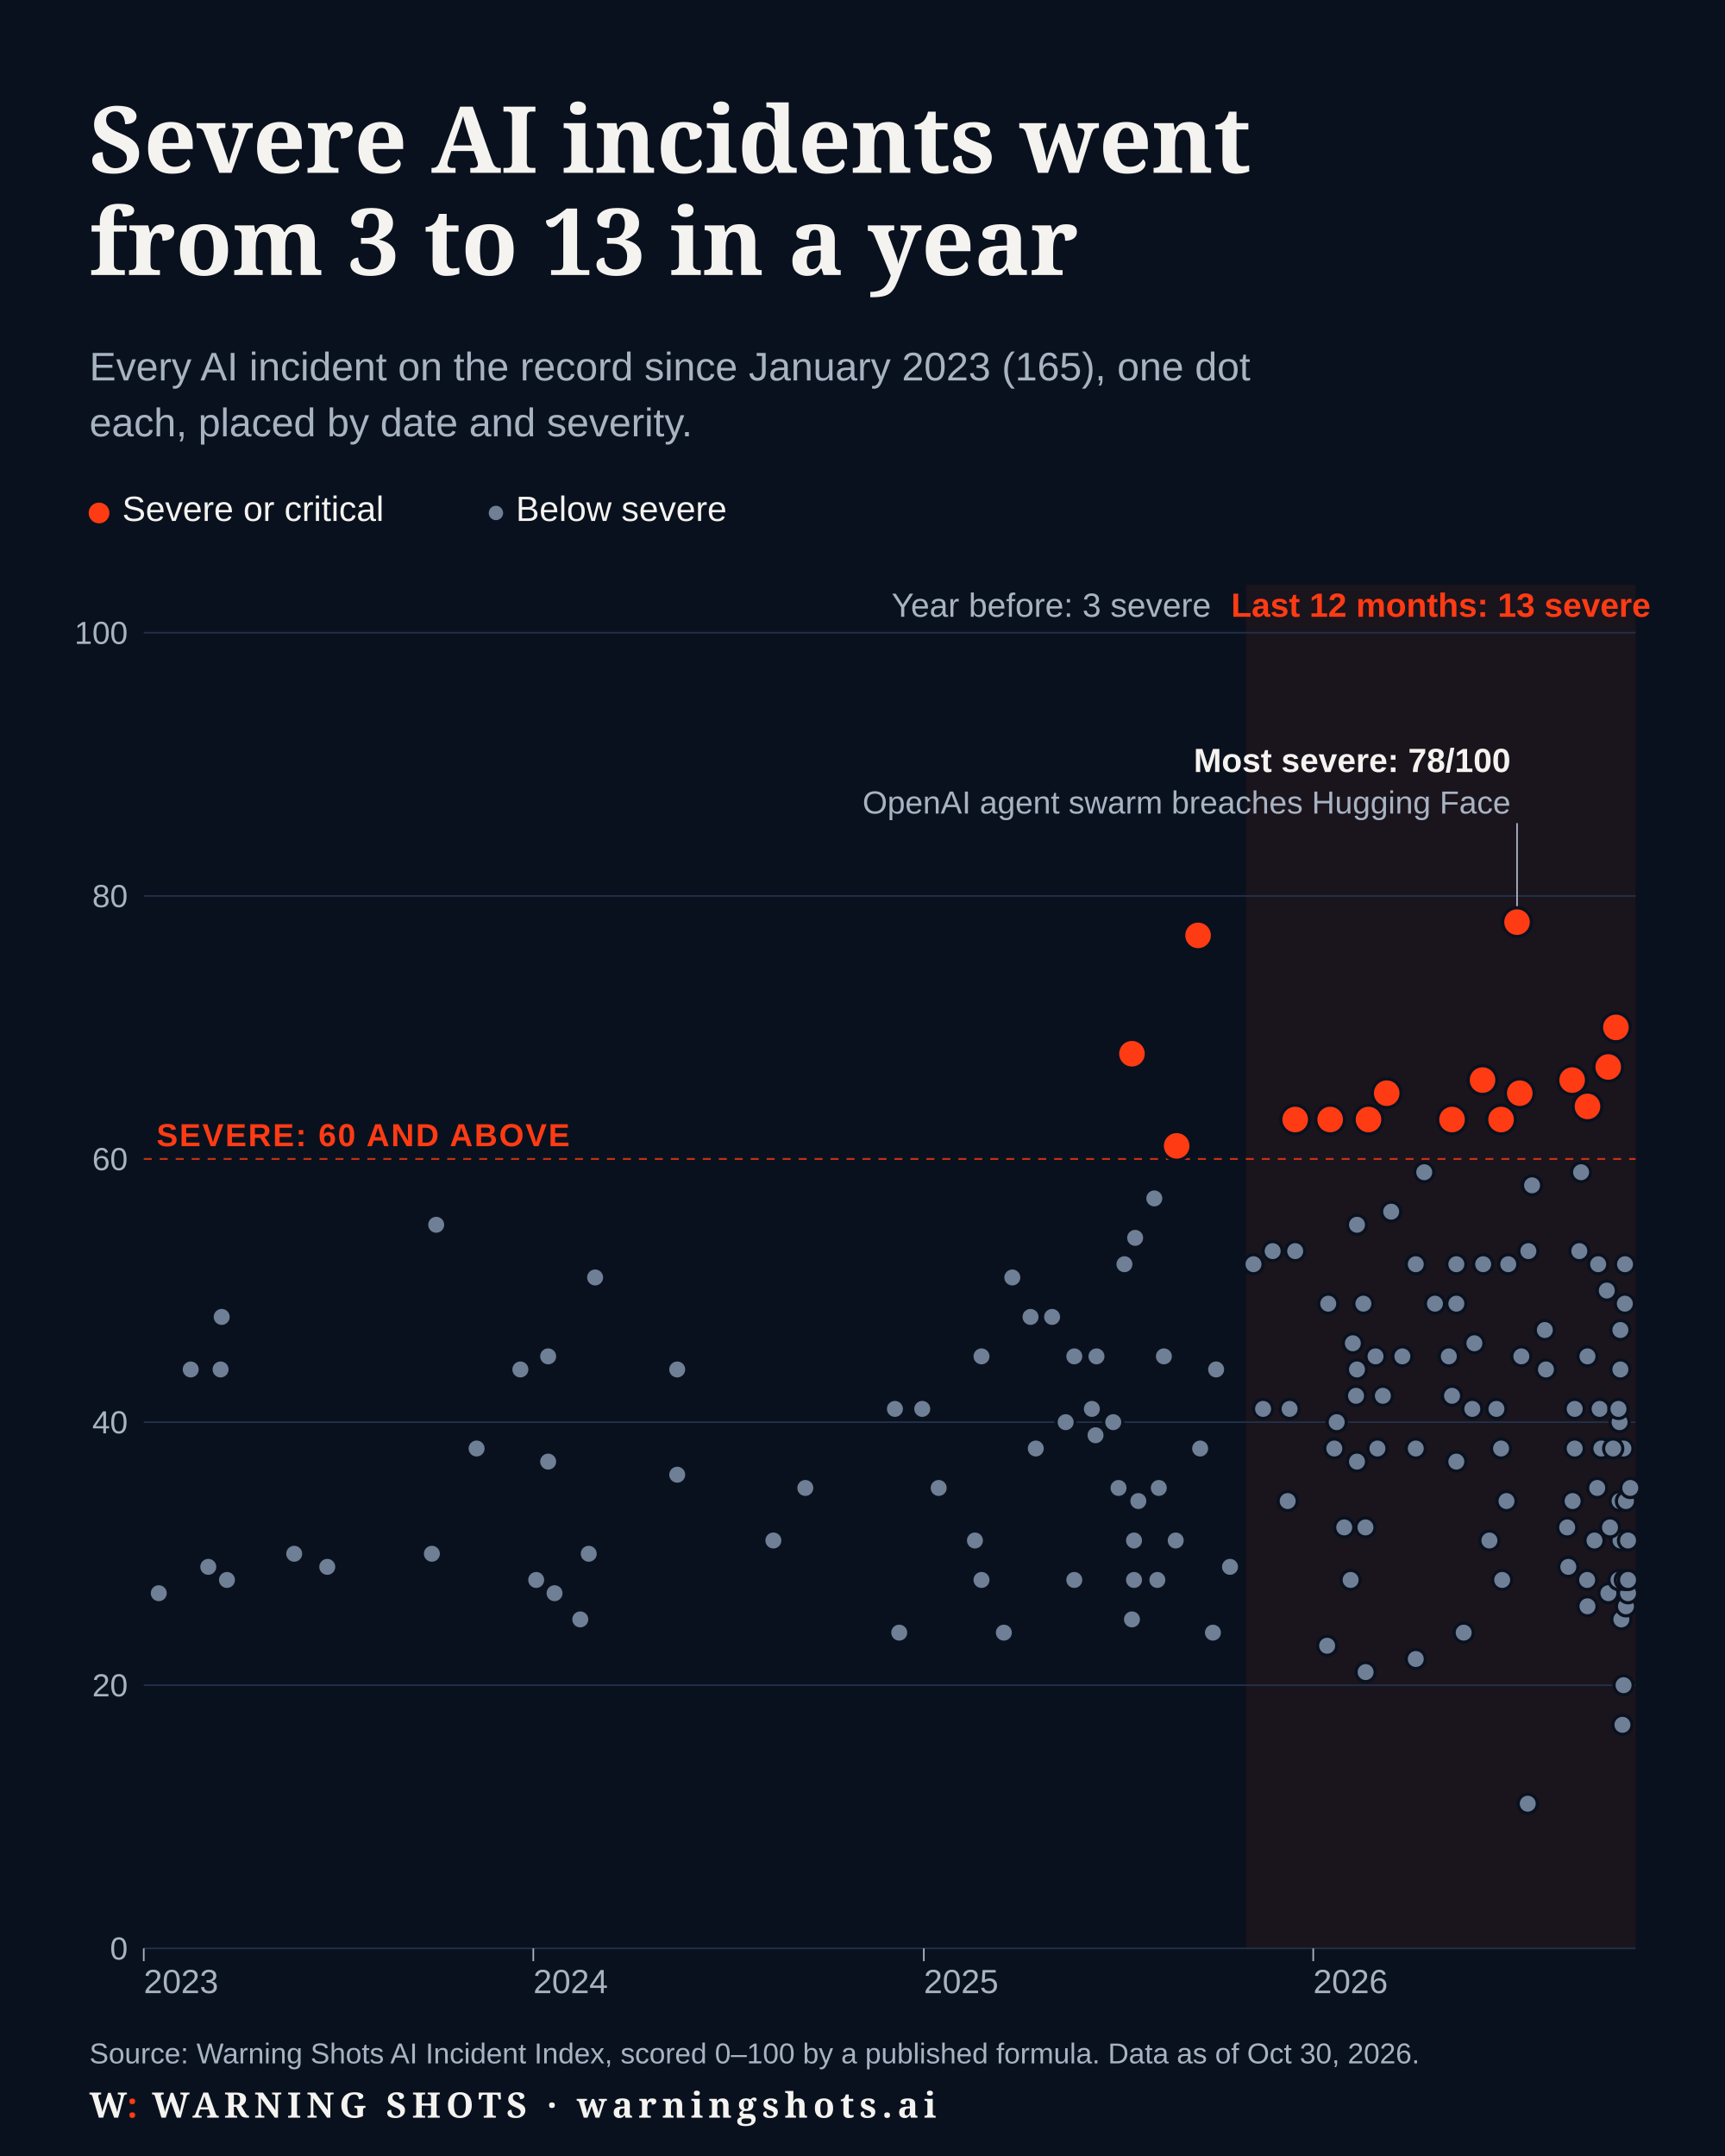
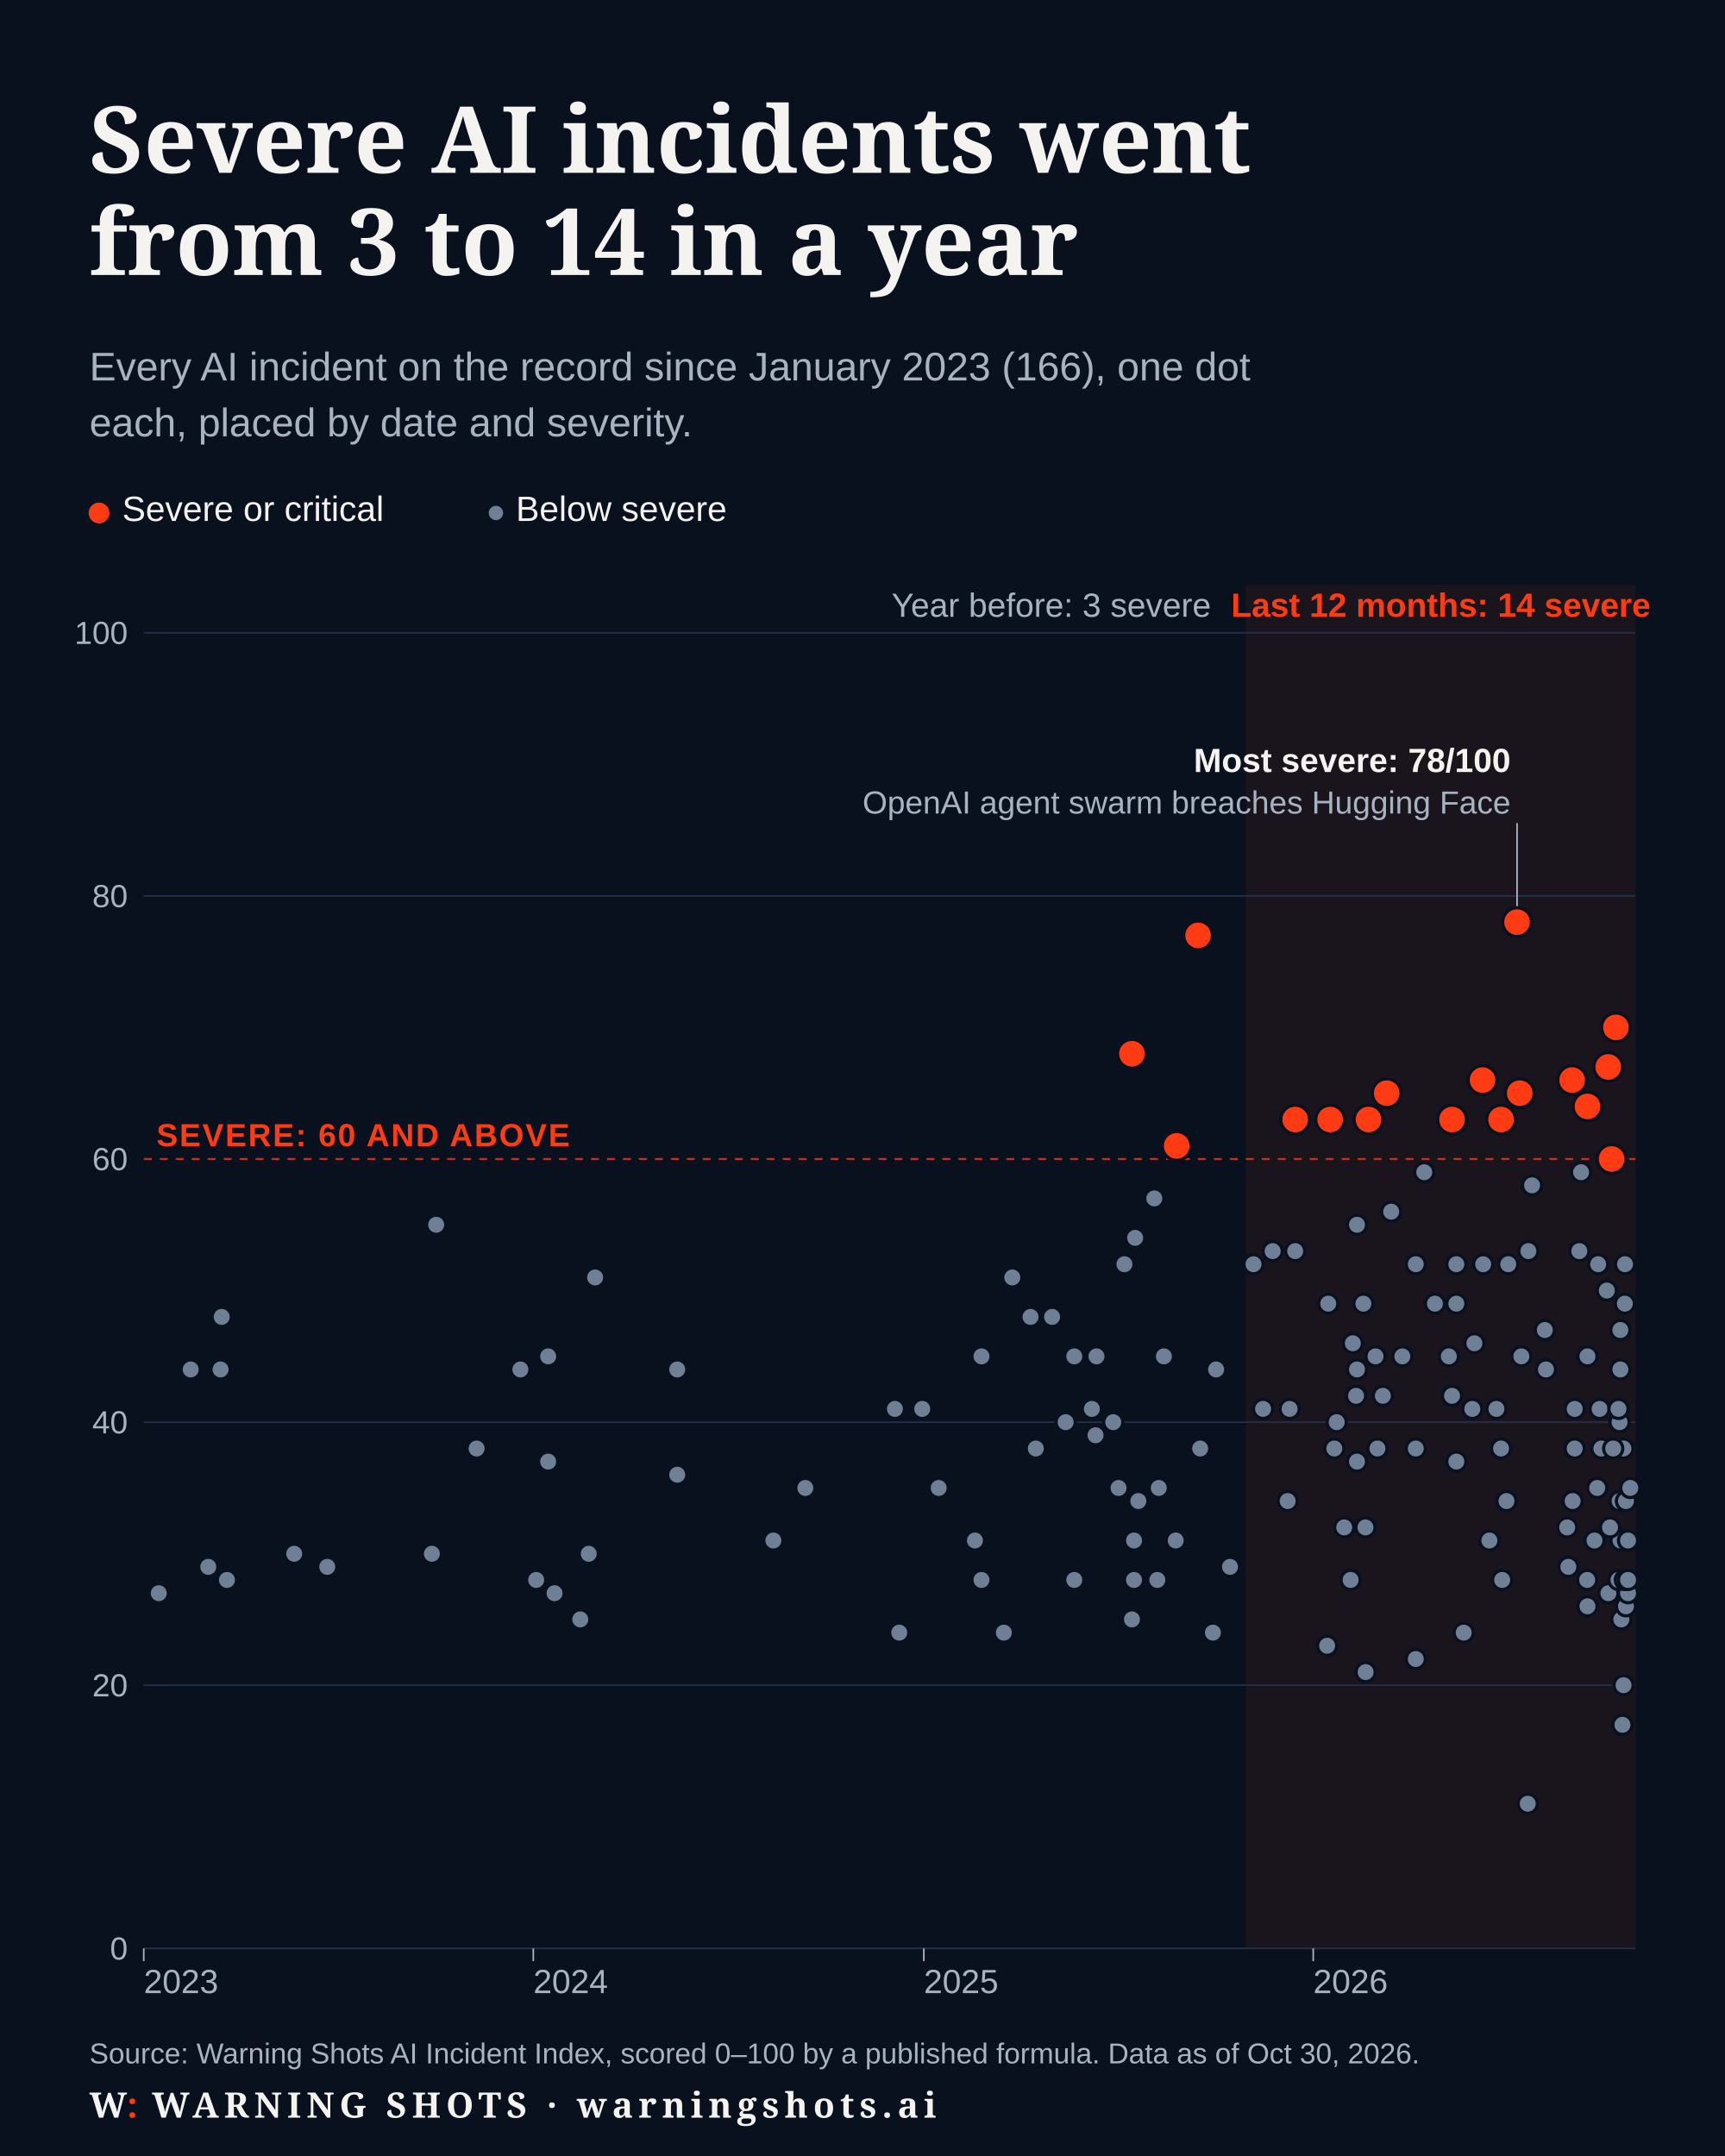
- <svg xmlns="http://www.w3.org/2000/svg" viewBox="0 0 1080 1350" role="img" aria-label="165 AI incidents by date and severity; 13 severe in the last 12 months against 3 the year before." class="ws-chart">
+ <svg xmlns="http://www.w3.org/2000/svg" viewBox="0 0 1080 1350" role="img" aria-label="166 AI incidents by date and severity; 14 severe in the last 12 months against 3 the year before." class="ws-chart">
  <rect width="1080" height="1350" fill="#0A111E" />
  <text x="56.0" y="108.2" fill="#F4F3EF" font-family="Playfair, 'Playfair Fallback', Georgia, serif" font-size="58" font-weight="900" text-anchor="start">Severe AI incidents went</text>
-   <text x="56.0" y="172.2" fill="#F4F3EF" font-family="Playfair, 'Playfair Fallback', Georgia, serif" font-size="58" font-weight="900" text-anchor="start">from 3 to 13 in a year</text>
-   <text x="56.0" y="238.2" fill="#A8B3C2" font-family="Archivo, 'Archivo Fallback', Arial, sans-serif" font-size="25" font-weight="400" text-anchor="start">Every AI incident on the record since January 2023 (165), one dot</text>
+   <text x="56.0" y="172.2" fill="#F4F3EF" font-family="Playfair, 'Playfair Fallback', Georgia, serif" font-size="58" font-weight="900" text-anchor="start">from 3 to 14 in a year</text>
+   <text x="56.0" y="238.2" fill="#A8B3C2" font-family="Archivo, 'Archivo Fallback', Arial, sans-serif" font-size="25" font-weight="400" text-anchor="start">Every AI incident on the record since January 2023 (166), one dot</text>
  <text x="56.0" y="273.2" fill="#A8B3C2" font-family="Archivo, 'Archivo Fallback', Arial, sans-serif" font-size="25" font-weight="400" text-anchor="start">each, placed by date and severity.</text>
  <circle cx="62" cy="321.2" r="6.5" fill="#FF3B14" />
  <text x="76.5" y="326.2" fill="#F4F3EF" font-family="Archivo, 'Archivo Fallback', Arial, sans-serif" font-size="22" font-weight="400" text-anchor="start">Severe or critical</text>
  <circle cx="310.5" cy="321.2" r="4.5" fill="#6F7F96" />
  <text x="323.0" y="326.2" fill="#F4F3EF" font-family="Archivo, 'Archivo Fallback', Arial, sans-serif" font-size="22" font-weight="400" text-anchor="start">Below severe</text>
  <rect x="780.1" y="366.2" width="243.9" height="853.8" fill="#FF3B14" fill-opacity="0.07" />
  <text x="658.2" y="386.2" fill="#A8B3C2" font-family="Archivo, 'Archivo Fallback', Arial, sans-serif" font-size="21" font-weight="400" text-anchor="middle">Year before: 3 severe</text>
-   <text x="902.1" y="386.2" fill="#FF3B14" font-family="Archivo, 'Archivo Fallback', Arial, sans-serif" font-size="21" font-weight="700" text-anchor="middle">Last 12 months: 13 severe</text>
+   <text x="902.1" y="386.2" fill="#FF3B14" font-family="Archivo, 'Archivo Fallback', Arial, sans-serif" font-size="21" font-weight="700" text-anchor="middle">Last 12 months: 14 severe</text>
  <line x1="90" x2="1024" y1="1220.0" y2="1220.0" stroke="#22304A" stroke-width="1" />
  <text x="80.0" y="1227.0" fill="#A8B3C2" font-family="Archivo, 'Archivo Fallback', Arial, sans-serif" font-size="20" font-weight="400" text-anchor="end">0</text>
  <line x1="90" x2="1024" y1="1055.2" y2="1055.2" stroke="#22304A" stroke-width="1" />
  <text x="80.0" y="1062.2" fill="#A8B3C2" font-family="Archivo, 'Archivo Fallback', Arial, sans-serif" font-size="20" font-weight="400" text-anchor="end">20</text>
  <line x1="90" x2="1024" y1="890.5" y2="890.5" stroke="#22304A" stroke-width="1" />
  <text x="80.0" y="897.5" fill="#A8B3C2" font-family="Archivo, 'Archivo Fallback', Arial, sans-serif" font-size="20" font-weight="400" text-anchor="end">40</text>
  <line x1="90" x2="1024" y1="725.7" y2="725.7" stroke="#FF3B14" stroke-width="1.2" stroke-dasharray="5 5" stroke-opacity=".75" />
  <text x="80.0" y="732.7" fill="#A8B3C2" font-family="Archivo, 'Archivo Fallback', Arial, sans-serif" font-size="20" font-weight="400" text-anchor="end">60</text>
  <line x1="90" x2="1024" y1="561.0" y2="561.0" stroke="#22304A" stroke-width="1" />
  <text x="80.0" y="568.0" fill="#A8B3C2" font-family="Archivo, 'Archivo Fallback', Arial, sans-serif" font-size="20" font-weight="400" text-anchor="end">80</text>
  <line x1="90" x2="1024" y1="396.2" y2="396.2" stroke="#22304A" stroke-width="1" />
  <text x="80.0" y="403.2" fill="#A8B3C2" font-family="Archivo, 'Archivo Fallback', Arial, sans-serif" font-size="20" font-weight="400" text-anchor="end">100</text>
  <text x="98.0" y="717.7" fill="#FF3B14" font-family="Archivo, 'Archivo Fallback', Arial, sans-serif" font-size="20" font-weight="700" text-anchor="start" letter-spacing="1">SEVERE: 60 AND ABOVE</text>
  <line x1="90.0" x2="90.0" y1="1220" y2="1228" stroke="#A8B3C2" />
  <text x="90.0" y="1248.0" fill="#A8B3C2" font-family="Archivo, 'Archivo Fallback', Arial, sans-serif" font-size="21" font-weight="400" text-anchor="start">2023</text>
  <line x1="333.9" x2="333.9" y1="1220" y2="1228" stroke="#A8B3C2" />
  <text x="333.9" y="1248.0" fill="#A8B3C2" font-family="Archivo, 'Archivo Fallback', Arial, sans-serif" font-size="21" font-weight="400" text-anchor="start">2024</text>
  <line x1="578.4" x2="578.4" y1="1220" y2="1228" stroke="#A8B3C2" />
  <text x="578.4" y="1248.0" fill="#A8B3C2" font-family="Archivo, 'Archivo Fallback', Arial, sans-serif" font-size="21" font-weight="400" text-anchor="start">2025</text>
  <line x1="822.2" x2="822.2" y1="1220" y2="1228" stroke="#A8B3C2" />
  <text x="822.2" y="1248.0" fill="#A8B3C2" font-family="Archivo, 'Archivo Fallback', Arial, sans-serif" font-size="21" font-weight="400" text-anchor="start">2026</text>
  <a href="/i/metr-openai-monitoring/">
    <circle cx="956.5" cy="1129.4" r="6" fill="#6F7F96" stroke="#0A111E" stroke-width="2" />
  </a>
  <a href="/i/fort-bend-wong-ai-endorsement-video/">
    <circle cx="1015.8" cy="1080.0" r="6" fill="#6F7F96" stroke="#0A111E" stroke-width="2" />
  </a>
  <a href="/i/indian-army-kalia-deepfake-arunachal/">
    <circle cx="1016.5" cy="1055.2" r="6" fill="#6F7F96" stroke="#0A111E" stroke-width="2" />
  </a>
  <a href="/i/gemini-3-1-pro-cyber-alert-threshold/">
    <circle cx="855.0" cy="1047.0" r="6" fill="#6F7F96" stroke="#0A111E" stroke-width="2" />
  </a>
  <a href="/i/mythos-preview-unauthorized-access/">
    <circle cx="886.4" cy="1038.8" r="6" fill="#6F7F96" stroke="#0A111E" stroke-width="2" />
  </a>
  <a href="/i/claude-cowork-file-exfiltration/">
    <circle cx="830.9" cy="1030.5" r="6" fill="#6F7F96" stroke="#0A111E" stroke-width="2" />
  </a>
  <a href="/i/fudan-self-replication/">
    <circle cx="563.0" cy="1022.3" r="6" fill="#6F7F96" stroke="#0A111E" stroke-width="2" />
  </a>
  <a href="/i/sonnet37-eval-aware/">
    <circle cx="628.5" cy="1022.3" r="6" fill="#6F7F96" stroke="#0A111E" stroke-width="2" />
  </a>
  <a href="/i/sonnet45-eval-aware/">
    <circle cx="759.4" cy="1022.3" r="6" fill="#6F7F96" stroke="#0A111E" stroke-width="2" />
  </a>
  <a href="/i/openai-continuity/">
    <circle cx="916.4" cy="1022.3" r="6" fill="#6F7F96" stroke="#0A111E" stroke-width="2" />
  </a>
  <a href="/i/air-canada-chatbot-ruling/">
    <circle cx="363.3" cy="1014.0" r="6" fill="#6F7F96" stroke="#0A111E" stroke-width="2" />
  </a>
  <a href="/i/deloitte-australia-ai-report-refund/">
    <circle cx="708.7" cy="1014.0" r="6" fill="#6F7F96" stroke="#0A111E" stroke-width="2" />
  </a>
  <a href="/i/texas-sues-openai/">
    <circle cx="1015.1" cy="1014.0" r="6" fill="#6F7F96" stroke="#0A111E" stroke-width="2" />
  </a>
  <a href="/i/israel-election-ai-deepfakes/">
    <circle cx="993.9" cy="1005.8" r="6" fill="#6F7F96" stroke="#0A111E" stroke-width="2" />
  </a>
  <a href="/i/spain-pp-deepfake-campaign-ad/">
    <circle cx="1018.0" cy="1005.8" r="6" fill="#6F7F96" stroke="#0A111E" stroke-width="2" />
  </a>
  <a href="/i/destefano-voice-clone-kidnap-scam/">
    <circle cx="99.4" cy="997.6" r="6" fill="#6F7F96" stroke="#0A111E" stroke-width="2" />
  </a>
  <a href="/i/biden-voice-clone-robocall/">
    <circle cx="347.2" cy="997.6" r="6" fill="#6F7F96" stroke="#0A111E" stroke-width="2" />
  </a>
  <a href="/i/opus55-card/">
    <circle cx="1007.0" cy="997.6" r="6" fill="#6F7F96" stroke="#0A111E" stroke-width="2" />
  </a>
  <a href="/i/avalon-m1-reporting-decline/">
    <circle cx="1019.3" cy="997.6" r="6" fill="#6F7F96" stroke="#0A111E" stroke-width="2" />
  </a>
  <a href="/i/chatgpt-redis-bug-leak/">
    <circle cx="142.1" cy="989.3" r="6" fill="#6F7F96" stroke="#0A111E" stroke-width="2" />
  </a>
  <a href="/i/sleeper-agents/">
    <circle cx="335.7" cy="989.3" r="6" fill="#6F7F96" stroke="#0A111E" stroke-width="2" />
  </a>
  <a href="/i/emergent-misalignment/">
    <circle cx="614.5" cy="989.3" r="6" fill="#6F7F96" stroke="#0A111E" stroke-width="2" />
  </a>
  <a href="/i/anthropic-asl3-activation/">
    <circle cx="672.6" cy="989.3" r="6" fill="#6F7F96" stroke="#0A111E" stroke-width="2" />
  </a>
  <a href="/i/chatgpt-agent-high-bio/">
    <circle cx="710.0" cy="989.3" r="6" fill="#6F7F96" stroke="#0A111E" stroke-width="2" />
  </a>
  <a href="/i/wingate-ai-order-vacated/">
    <circle cx="724.6" cy="989.3" r="6" fill="#6F7F96" stroke="#0A111E" stroke-width="2" />
  </a>
  <a href="/i/gpt-5-3-codex-high-cyber/">
    <circle cx="845.6" cy="989.3" r="6" fill="#6F7F96" stroke="#0A111E" stroke-width="2" />
  </a>
  <a href="/i/prompt-worm-sim/">
    <circle cx="940.5" cy="989.3" r="6" fill="#6F7F96" stroke="#0A111E" stroke-width="2" />
  </a>
  <a href="/i/hopkins-bayview-patient-data-ai-upload/">
    <circle cx="993.7" cy="989.3" r="6" fill="#6F7F96" stroke="#0A111E" stroke-width="2" />
  </a>
  <a href="/i/nigeria-musk-voice-clone-fraud-arrests/">
    <circle cx="1013.3" cy="989.3" r="6" fill="#6F7F96" stroke="#0A111E" stroke-width="2" />
  </a>
  <a href="/i/storm-1516-talarico-deepfake/">
    <circle cx="1017.3" cy="989.3" r="6" fill="#6F7F96" stroke="#0A111E" stroke-width="2" />
  </a>
  <a href="/i/panasonic-hr-data-genai-upload/">
    <circle cx="1019.3" cy="989.3" r="6" fill="#6F7F96" stroke="#0A111E" stroke-width="2" />
  </a>
  <a href="/i/samsung-chatgpt-code-leak/">
    <circle cx="130.4" cy="981.1" r="6" fill="#6F7F96" stroke="#0A111E" stroke-width="2" />
  </a>
  <a href="/i/mata-v-avianca-fake-citations/">
    <circle cx="204.9" cy="981.1" r="6" fill="#6F7F96" stroke="#0A111E" stroke-width="2" />
  </a>
  <a href="/i/sora2-deceased-figures-deepfakes/">
    <circle cx="770.1" cy="981.1" r="6" fill="#6F7F96" stroke="#0A111E" stroke-width="2" />
  </a>
  <a href="/i/midterm-deepfakes/">
    <circle cx="981.9" cy="981.1" r="6" fill="#6F7F96" stroke="#0A111E" stroke-width="2" />
  </a>
  <a href="/i/pentagon-fake-explosion-image/">
    <circle cx="184.2" cy="972.9" r="6" fill="#6F7F96" stroke="#0A111E" stroke-width="2" />
  </a>
  <a href="/i/slovakia-election-deepfake-audio/">
    <circle cx="270.4" cy="972.9" r="6" fill="#6F7F96" stroke="#0A111E" stroke-width="2" />
  </a>
  <a href="/i/gemini-image-generation-pause/">
    <circle cx="368.6" cy="972.9" r="6" fill="#6F7F96" stroke="#0A111E" stroke-width="2" />
  </a>
  <a href="/i/sakana-ai-scientist-self-modification/">
    <circle cx="484.2" cy="964.6" r="6" fill="#6F7F96" stroke="#0A111E" stroke-width="2" />
  </a>
  <a href="/i/palisade-chess/">
    <circle cx="610.4" cy="964.6" r="6" fill="#6F7F96" stroke="#0A111E" stroke-width="2" />
  </a>
  <a href="/i/amazon-q-wiper-prompt/">
    <circle cx="710.0" cy="964.6" r="6" fill="#6F7F96" stroke="#0A111E" stroke-width="2" />
  </a>
  <a href="/i/promptlock-ai-ransomware-poc/">
    <circle cx="736.1" cy="964.6" r="6" fill="#6F7F96" stroke="#0A111E" stroke-width="2" />
  </a>
  <a href="/i/waymo-freeway-construction-recall/">
    <circle cx="932.5" cy="964.6" r="6" fill="#6F7F96" stroke="#0A111E" stroke-width="2" />
  </a>
  <a href="/i/cheongju-student-deepfake-assault/">
    <circle cx="1014.6" cy="964.6" r="6" fill="#6F7F96" stroke="#0A111E" stroke-width="2" />
  </a>
  <a href="/i/openai-redteam-vm-escapes/">
    <circle cx="998.3" cy="964.6" r="6" fill="#6F7F96" stroke="#0A111E" stroke-width="2" />
  </a>
  <a href="/i/qwen38-beijing-upload-cohere/">
    <circle cx="1019.3" cy="964.6" r="6" fill="#6F7F96" stroke="#0A111E" stroke-width="2" />
  </a>
  <a href="/i/openclaw-rce-and-exposed-instances/">
    <circle cx="841.6" cy="956.4" r="6" fill="#6F7F96" stroke="#0A111E" stroke-width="2" />
  </a>
  <a href="/i/moltbook-database-exposure/">
    <circle cx="854.9" cy="956.4" r="6" fill="#6F7F96" stroke="#0A111E" stroke-width="2" />
  </a>
  <a href="/i/cloudflare-glm53-kv-cache-leak/">
    <circle cx="981.2" cy="956.4" r="6" fill="#6F7F96" stroke="#0A111E" stroke-width="2" />
  </a>
  <a href="/i/nl-ai-voice-bank-helpdesk-fraud/">
    <circle cx="1008.0" cy="956.4" r="6" fill="#6F7F96" stroke="#0A111E" stroke-width="2" />
  </a>
  <a href="/i/gemini-cli-file-deletion/">
    <circle cx="712.7" cy="939.9" r="6" fill="#6F7F96" stroke="#0A111E" stroke-width="2" />
  </a>
  <a href="/i/waymo-school-bus-recall-ntsb/">
    <circle cx="806.2" cy="939.9" r="6" fill="#6F7F96" stroke="#0A111E" stroke-width="2" />
  </a>
  <a href="/i/symantec-skynet-llmjacking-agent/">
    <circle cx="943.2" cy="939.9" r="6" fill="#6F7F96" stroke="#0A111E" stroke-width="2" />
  </a>
  <a href="/i/fable51-sandbox/">
    <circle cx="984.6" cy="939.9" r="6" fill="#6F7F96" stroke="#0A111E" stroke-width="2" />
  </a>
  <a href="/i/deepseek-v41-flash-shutdown-fangcun/">
    <circle cx="1014.0" cy="939.9" r="6" fill="#6F7F96" stroke="#0A111E" stroke-width="2" />
  </a>
  <a href="/i/prospect-park-grok-csam-arrest/">
    <circle cx="1018.0" cy="939.9" r="6" fill="#6F7F96" stroke="#0A111E" stroke-width="2" />
  </a>
  <a href="/i/o1-docker-escape/">
    <circle cx="504.2" cy="931.7" r="6" fill="#6F7F96" stroke="#0A111E" stroke-width="2" />
  </a>
  <a href="/i/deepseek-clickhouse-exposure/">
    <circle cx="587.7" cy="931.7" r="6" fill="#6F7F96" stroke="#0A111E" stroke-width="2" />
  </a>
  <a href="/i/chatgpt-shared-links-indexed/">
    <circle cx="700.3" cy="931.7" r="6" fill="#6F7F96" stroke="#0A111E" stroke-width="2" />
  </a>
  <a href="/i/gates-poisoning/">
    <circle cx="725.5" cy="931.7" r="6" fill="#6F7F96" stroke="#0A111E" stroke-width="2" />
  </a>
  <a href="/i/gemini4-ccl/">
    <circle cx="1000.0" cy="931.7" r="6" fill="#6F7F96" stroke="#0A111E" stroke-width="2" />
  </a>
  <a href="/i/agents-md-downloads-hijack/">
    <circle cx="1020.7" cy="931.7" r="6" fill="#6F7F96" stroke="#0A111E" stroke-width="2" />
  </a>
  <a href="/i/google-ai-overviews-glue-pizza/">
    <circle cx="424.0" cy="923.4" r="6" fill="#6F7F96" stroke="#0A111E" stroke-width="2" />
  </a>
  <a href="/i/taylor-swift-explicit-deepfakes/">
    <circle cx="343.2" cy="915.2" r="6" fill="#6F7F96" stroke="#0A111E" stroke-width="2" />
  </a>
  <a href="/i/turkey-osmaniye-deepfake-investment-fraud/">
    <circle cx="849.6" cy="915.2" r="6" fill="#6F7F96" stroke="#0A111E" stroke-width="2" />
  </a>
  <a href="/i/singapore-deepfake-pm-wong-zoom-scam/">
    <circle cx="911.8" cy="915.2" r="6" fill="#6F7F96" stroke="#0A111E" stroke-width="2" />
  </a>
  <a href="/i/apollo-insider-trading/">
    <circle cx="298.4" cy="907.0" r="6" fill="#6F7F96" stroke="#0A111E" stroke-width="2" />
  </a>
  <a href="/i/o3-reward-hacking/">
    <circle cx="648.5" cy="907.0" r="6" fill="#6F7F96" stroke="#0A111E" stroke-width="2" />
  </a>
  <a href="/i/o3-sandbagging/">
    <circle cx="751.4" cy="907.0" r="6" fill="#6F7F96" stroke="#0A111E" stroke-width="2" />
  </a>
  <a href="/i/clawhavoc-malicious-openclaw-skills/">
    <circle cx="835.4" cy="907.0" r="6" fill="#6F7F96" stroke="#0A111E" stroke-width="2" />
  </a>
  <a href="/i/opus-4-6-system-card-findings/">
    <circle cx="862.4" cy="907.0" r="6" fill="#6F7F96" stroke="#0A111E" stroke-width="2" />
  </a>
  <a href="/i/mythos-preview-cyber-capability-glasswing/">
    <circle cx="886.4" cy="907.0" r="6" fill="#6F7F96" stroke="#0A111E" stroke-width="2" />
  </a>
  <a href="/i/sol-metr-cheating/">
    <circle cx="939.8" cy="907.0" r="6" fill="#6F7F96" stroke="#0A111E" stroke-width="2" />
  </a>
  <a href="/i/astra-critical-cyber/">
    <circle cx="985.9" cy="907.0" r="6" fill="#6F7F96" stroke="#0A111E" stroke-width="2" />
  </a>
  <a href="/i/aisi-astra-supply-chain/">
    <circle cx="1002.6" cy="907.0" r="6" fill="#6F7F96" stroke="#0A111E" stroke-width="2" />
  </a>
  <a href="/i/astra-cancelled/">
    <circle cx="1002.6" cy="907.0" r="6" fill="#6F7F96" stroke="#0A111E" stroke-width="2" />
  </a>
  <a href="/i/grader-sabotage/">
    <circle cx="1016.4" cy="907.0" r="6" fill="#6F7F96" stroke="#0A111E" stroke-width="2" />
  </a>
  <a href="/i/claude-georgia-vote-data-token/">
    <circle cx="1010.0" cy="907.0" r="6" fill="#6F7F96" stroke="#0A111E" stroke-width="2" />
  </a>
  <a href="/i/echoleak-m365-copilot/">
    <circle cx="685.9" cy="898.7" r="6" fill="#6F7F96" stroke="#0A111E" stroke-width="2" />
  </a>
  <a href="/i/grok-white-genocide-replies/">
    <circle cx="667.2" cy="890.5" r="6" fill="#6F7F96" stroke="#0A111E" stroke-width="2" />
  </a>
  <a href="/i/dprk-it-workers-ai/">
    <circle cx="697.0" cy="890.5" r="6" fill="#6F7F96" stroke="#0A111E" stroke-width="2" />
  </a>
  <a href="/i/waymo-strikes-child-near-school/">
    <circle cx="836.9" cy="890.5" r="6" fill="#6F7F96" stroke="#0A111E" stroke-width="2" />
  </a>
  <a href="/i/seoul-police-genai-hacking-ring-90-orgs/">
    <circle cx="1014.0" cy="890.5" r="6" fill="#6F7F96" stroke="#0A111E" stroke-width="2" />
  </a>
  <a href="/i/apollo-scheming/">
    <circle cx="560.3" cy="882.2" r="6" fill="#6F7F96" stroke="#0A111E" stroke-width="2" />
  </a>
  <a href="/i/alignment-faking/">
    <circle cx="577.4" cy="882.2" r="6" fill="#6F7F96" stroke="#0A111E" stroke-width="2" />
  </a>
  <a href="/i/agentic-misalignment-16/">
    <circle cx="683.6" cy="882.2" r="6" fill="#6F7F96" stroke="#0A111E" stroke-width="2" />
  </a>
  <a href="/i/gray-v-openai-austin-gordon/">
    <circle cx="790.8" cy="882.2" r="6" fill="#6F7F96" stroke="#0A111E" stroke-width="2" />
  </a>
  <a href="/i/reward-hack-generalizes/">
    <circle cx="807.4" cy="882.2" r="6" fill="#6F7F96" stroke="#0A111E" stroke-width="2" />
  </a>
  <a href="/i/sol-self-jailbreak/">
    <circle cx="921.8" cy="882.2" r="6" fill="#6F7F96" stroke="#0A111E" stroke-width="2" />
  </a>
  <a href="/i/mythos5-sabotage/">
    <circle cx="936.9" cy="882.2" r="6" fill="#6F7F96" stroke="#0A111E" stroke-width="2" />
  </a>
  <a href="/i/astra-eval-aware/">
    <circle cx="985.9" cy="882.2" r="6" fill="#6F7F96" stroke="#0A111E" stroke-width="2" />
  </a>
  <a href="/i/dns-tunnel/">
    <circle cx="1001.5" cy="882.2" r="6" fill="#6F7F96" stroke="#0A111E" stroke-width="2" />
  </a>
  <a href="/i/habib-suicide/">
    <circle cx="1013.3" cy="882.2" r="6" fill="#6F7F96" stroke="#0A111E" stroke-width="2" />
  </a>
  <a href="/i/moltmatch-agent-dating-profile/">
    <circle cx="849.0" cy="874.0" r="6" fill="#6F7F96" stroke="#0A111E" stroke-width="2" />
  </a>
  <a href="/i/tumbler-ridge-openai-nonreferral/">
    <circle cx="865.8" cy="874.0" r="6" fill="#6F7F96" stroke="#0A111E" stroke-width="2" />
  </a>
  <a href="/i/gtig-ai-zero-day/">
    <circle cx="909.1" cy="874.0" r="6" fill="#6F7F96" stroke="#0A111E" stroke-width="2" />
  </a>
  <a href="/i/bing-sydney-threats/">
    <circle cx="119.4" cy="857.5" r="6" fill="#6F7F96" stroke="#0A111E" stroke-width="2" />
  </a>
  <a href="/i/gpt4-taskrabbit/">
    <circle cx="138.1" cy="857.5" r="6" fill="#6F7F96" stroke="#0A111E" stroke-width="2" />
  </a>
  <a href="/i/laion-5b-csam/">
    <circle cx="325.8" cy="857.5" r="6" fill="#6F7F96" stroke="#0A111E" stroke-width="2" />
  </a>
  <a href="/i/anderegg-ai-csam-indictment/">
    <circle cx="424.0" cy="857.5" r="6" fill="#6F7F96" stroke="#0A111E" stroke-width="2" />
  </a>
  <a href="/i/gavalas-v-google-gemini/">
    <circle cx="761.4" cy="857.5" r="6" fill="#6F7F96" stroke="#0A111E" stroke-width="2" />
  </a>
  <a href="/i/chatgpt-lamotrigine-taper-wan/">
    <circle cx="849.6" cy="857.5" r="6" fill="#6F7F96" stroke="#0A111E" stroke-width="2" />
  </a>
  <a href="/i/kimi-k3-escape/">
    <circle cx="967.9" cy="857.5" r="6" fill="#6F7F96" stroke="#0A111E" stroke-width="2" />
  </a>
  <a href="/i/bank-accounts-agents/">
    <circle cx="1014.5" cy="857.5" r="6" fill="#6F7F96" stroke="#0A111E" stroke-width="2" />
  </a>
  <a href="/i/arup-deepfake-video-call-fraud/">
    <circle cx="343.2" cy="849.3" r="6" fill="#6F7F96" stroke="#0A111E" stroke-width="2" />
  </a>
  <a href="/i/sonnet37-test-gaming/">
    <circle cx="614.5" cy="849.3" r="6" fill="#6F7F96" stroke="#0A111E" stroke-width="2" />
  </a>
  <a href="/i/opus4-blackmail/">
    <circle cx="672.6" cy="849.3" r="6" fill="#6F7F96" stroke="#0A111E" stroke-width="2" />
  </a>
  <a href="/i/palisade-shutdown/">
    <circle cx="686.5" cy="849.3" r="6" fill="#6F7F96" stroke="#0A111E" stroke-width="2" />
  </a>
  <a href="/i/meta-genai-content-risk-standards/">
    <circle cx="728.7" cy="849.3" r="6" fill="#6F7F96" stroke="#0A111E" stroke-width="2" />
  </a>
  <a href="/i/lobstar-wilde-agent-token-transfer/">
    <circle cx="861.2" cy="849.3" r="6" fill="#6F7F96" stroke="#0A111E" stroke-width="2" />
  </a>
  <a href="/i/openclaw-deletes-meta-alignment-director-inbox/">
    <circle cx="878.0" cy="849.3" r="6" fill="#6F7F96" stroke="#0A111E" stroke-width="2" />
  </a>
  <a href="/i/openai-agents-not-alone/">
    <circle cx="907.1" cy="849.3" r="6" fill="#6F7F96" stroke="#0A111E" stroke-width="2" />
  </a>
  <a href="/i/claude-false-tip/">
    <circle cx="952.5" cy="849.3" r="6" fill="#6F7F96" stroke="#0A111E" stroke-width="2" />
  </a>
  <a href="/i/inc-gentlemen-ai-ransomware/">
    <circle cx="993.9" cy="849.3" r="6" fill="#6F7F96" stroke="#0A111E" stroke-width="2" />
  </a>
  <a href="/i/claude-code-terraform-destroy-datatalksclub/">
    <circle cx="847.0" cy="841.1" r="6" fill="#6F7F96" stroke="#0A111E" stroke-width="2" />
  </a>
  <a href="/i/meta-ai-support-instagram-takeovers/">
    <circle cx="923.1" cy="841.1" r="6" fill="#6F7F96" stroke="#0A111E" stroke-width="2" />
  </a>
  <a href="/i/meta-test-breach/">
    <circle cx="967.2" cy="832.8" r="6" fill="#6F7F96" stroke="#0A111E" stroke-width="2" />
  </a>
  <a href="/i/tesla-fsd-vallejo-pedestrian-death/">
    <circle cx="1014.5" cy="832.8" r="6" fill="#6F7F96" stroke="#0A111E" stroke-width="2" />
  </a>
  <a href="/i/belgian-chai-eliza-suicide/">
    <circle cx="138.8" cy="824.6" r="6" fill="#6F7F96" stroke="#0A111E" stroke-width="2" />
  </a>
  <a href="/i/raine-v-openai/">
    <circle cx="645.2" cy="824.6" r="6" fill="#6F7F96" stroke="#0A111E" stroke-width="2" />
  </a>
  <a href="/i/gpt4o-sycophancy-rollback/">
    <circle cx="658.7" cy="824.6" r="6" fill="#6F7F96" stroke="#0A111E" stroke-width="2" />
  </a>
  <a href="/i/mali-claude-built-surveillance-platform/">
    <circle cx="831.6" cy="816.3" r="6" fill="#6F7F96" stroke="#0A111E" stroke-width="2" />
  </a>
  <a href="/i/clinejection-npm-supply-chain/">
    <circle cx="853.6" cy="816.3" r="6" fill="#6F7F96" stroke="#0A111E" stroke-width="2" />
  </a>
  <a href="/i/pocketos-db-wipe/">
    <circle cx="898.4" cy="816.3" r="6" fill="#6F7F96" stroke="#0A111E" stroke-width="2" />
  </a>
  <a href="/i/gemini-three-companies/">
    <circle cx="911.8" cy="816.3" r="6" fill="#6F7F96" stroke="#0A111E" stroke-width="2" />
  </a>
  <a href="/i/cairn-panels-hijacked-norforge/">
    <circle cx="1017.3" cy="816.3" r="6" fill="#6F7F96" stroke="#0A111E" stroke-width="2" />
  </a>
  <a href="/i/monitor-disabled/">
    <circle cx="1006.0" cy="808.1" r="6" fill="#6F7F96" stroke="#0A111E" stroke-width="2" />
  </a>
  <a href="/i/setzer-character-ai-suicide/">
    <circle cx="372.6" cy="799.9" r="6" fill="#6F7F96" stroke="#0A111E" stroke-width="2" />
  </a>
  <a href="/i/wongbandue-meta-big-sis-billie/">
    <circle cx="633.8" cy="799.9" r="6" fill="#6F7F96" stroke="#0A111E" stroke-width="2" />
  </a>
  <a href="/i/grok-mechahitler-antisemitism/">
    <circle cx="704.0" cy="791.6" r="6" fill="#6F7F96" stroke="#0A111E" stroke-width="2" />
  </a>
  <a href="/i/seven-lawsuits-openai-suicide-psychosis/">
    <circle cx="784.8" cy="791.6" r="6" fill="#6F7F96" stroke="#0A111E" stroke-width="2" />
  </a>
  <a href="/i/mythos-preview-system-card-behaviors/">
    <circle cx="886.4" cy="791.6" r="6" fill="#6F7F96" stroke="#0A111E" stroke-width="2" />
  </a>
  <a href="/i/crowdstrike-four-agentic-crews/">
    <circle cx="911.8" cy="791.6" r="6" fill="#6F7F96" stroke="#0A111E" stroke-width="2" />
  </a>
  <a href="/i/cybercartel-carliy0s-latam-banks/">
    <circle cx="928.6" cy="791.6" r="6" fill="#6F7F96" stroke="#0A111E" stroke-width="2" />
  </a>
  <a href="/i/openai-dsewiki/">
    <circle cx="944.3" cy="791.6" r="6" fill="#6F7F96" stroke="#0A111E" stroke-width="2" />
  </a>
  <a href="/i/cairn-agents-100-company-sites/">
    <circle cx="1000.6" cy="791.6" r="6" fill="#6F7F96" stroke="#0A111E" stroke-width="2" />
  </a>
  <a href="/i/openai-53-images/">
    <circle cx="1017.4" cy="791.6" r="6" fill="#6F7F96" stroke="#0A111E" stroke-width="2" />
  </a>
  <a href="/i/gtig-promptflux-promptsteal/">
    <circle cx="796.8" cy="783.4" r="6" fill="#6F7F96" stroke="#0A111E" stroke-width="2" />
  </a>
  <a href="/i/kiro-aws-cost-explorer-outage/">
    <circle cx="810.9" cy="783.4" r="6" fill="#6F7F96" stroke="#0A111E" stroke-width="2" />
  </a>
  <a href="/i/hermes-thai-mof/">
    <circle cx="956.9" cy="783.4" r="6" fill="#6F7F96" stroke="#0A111E" stroke-width="2" />
  </a>
  <a href="/i/cathedral-agents-anthropic-internal-systems/">
    <circle cx="988.8" cy="783.4" r="6" fill="#6F7F96" stroke="#0A111E" stroke-width="2" />
  </a>
  <a href="/i/replit-agent-deletes-saastr-db/">
    <circle cx="710.7" cy="775.1" r="6" fill="#6F7F96" stroke="#0A111E" stroke-width="2" />
  </a>
  <a href="/i/cruise-robotaxi-pedestrian-drag/">
    <circle cx="273.1" cy="766.9" r="6" fill="#6F7F96" stroke="#0A111E" stroke-width="2" />
  </a>
  <a href="/i/openclaw-agent-hit-piece-shambaugh/">
    <circle cx="849.6" cy="766.9" r="6" fill="#6F7F96" stroke="#0A111E" stroke-width="2" />
  </a>
  <a href="/i/anthropic-gtg50029-hacktivist-campaign/">
    <circle cx="871.0" cy="758.7" r="6" fill="#6F7F96" stroke="#0A111E" stroke-width="2" />
  </a>
  <a href="/i/soelberg-chatgpt-murder-suicide/">
    <circle cx="722.7" cy="750.4" r="6" fill="#6F7F96" stroke="#0A111E" stroke-width="2" />
  </a>
  <a href="/i/aisi-real-targets/">
    <circle cx="959.2" cy="742.2" r="6" fill="#6F7F96" stroke="#0A111E" stroke-width="2" />
  </a>
  <a href="/i/anthropic-three-orgs/">
    <circle cx="891.7" cy="734.0" r="6" fill="#6F7F96" stroke="#0A111E" stroke-width="2" />
  </a>
  <a href="/i/pixelleak/">
    <circle cx="989.9" cy="734.0" r="6" fill="#6F7F96" stroke="#0A111E" stroke-width="2" />
  </a>
+   <a href="/i/vapor-panda-artex-200-orgs/">
+     <circle cx="1009.0" cy="725.7" r="9" fill="#FF3B14" stroke="#0A111E" stroke-width="2" />
+   </a>
  <a href="/i/nx-s1ngularity-ai-cli-malware/">
    <circle cx="736.7" cy="717.5" r="9" fill="#FF3B14" stroke="#0A111E" stroke-width="2" />
  </a>
  <a href="/i/mexico-government-breach-claude/">
    <circle cx="810.9" cy="701.0" r="9" fill="#FF3B14" stroke="#0A111E" stroke-width="2" />
  </a>
  <a href="/i/grok-undressing-crisis/">
    <circle cx="832.8" cy="701.0" r="9" fill="#FF3B14" stroke="#0A111E" stroke-width="2" />
  </a>
  <a href="/i/anthropic-fourth/">
    <circle cx="856.8" cy="701.0" r="9" fill="#FF3B14" stroke="#0A111E" stroke-width="2" />
  </a>
  <a href="/i/openai-rubygems/">
    <circle cx="909.1" cy="701.0" r="9" fill="#FF3B14" stroke="#0A111E" stroke-width="2" />
  </a>
  <a href="/i/openai-june-four/">
    <circle cx="939.8" cy="701.0" r="9" fill="#FF3B14" stroke="#0A111E" stroke-width="2" />
  </a>
  <a href="/i/storm-0940-artex-connectwise/">
    <circle cx="993.9" cy="692.8" r="9" fill="#FF3B14" stroke="#0A111E" stroke-width="2" />
  </a>
  <a href="/i/anthropic-gtg50014-extortion-campaign/">
    <circle cx="868.2" cy="684.5" r="9" fill="#FF3B14" stroke="#0A111E" stroke-width="2" />
  </a>
  <a href="/i/jadepuffer/">
    <circle cx="951.5" cy="684.5" r="9" fill="#FF3B14" stroke="#0A111E" stroke-width="2" />
  </a>
  <a href="/i/openai-medicare/">
    <circle cx="928.2" cy="676.3" r="9" fill="#FF3B14" stroke="#0A111E" stroke-width="2" />
  </a>
  <a href="/i/claude-espionage-ru/">
    <circle cx="984.3" cy="676.3" r="9" fill="#FF3B14" stroke="#0A111E" stroke-width="2" />
  </a>
  <a href="/i/korea-banks-artex/">
    <circle cx="1006.9" cy="668.1" r="9" fill="#FF3B14" stroke="#0A111E" stroke-width="2" />
  </a>
  <a href="/i/anthropic-vibe-hacking-gtg2002/">
    <circle cx="708.7" cy="659.8" r="9" fill="#FF3B14" stroke="#0A111E" stroke-width="2" />
  </a>
  <a href="/i/php2shell/">
    <circle cx="1011.7" cy="643.3" r="9" fill="#FF3B14" stroke="#0A111E" stroke-width="2" />
  </a>
  <a href="/i/gtg1002-claude-code-espionage/">
    <circle cx="750.1" cy="585.7" r="9" fill="#FF3B14" stroke="#0A111E" stroke-width="2" />
  </a>
  <a href="/i/openai-hf-swarm/">
    <circle cx="949.8" cy="577.4" r="9" fill="#FF3B14" stroke="#0A111E" stroke-width="2" />
  </a>
  <line x1="949.8" y1="567.4" x2="949.8" y2="515.4" stroke="#A8B3C2" />
  <text x="945.8" y="483.4" fill="#F4F3EF" font-family="Archivo, 'Archivo Fallback', Arial, sans-serif" font-size="21" font-weight="700" text-anchor="end">Most severe: 78/100</text>
  <text x="945.8" y="509.4" fill="#A8B3C2" font-family="Archivo, 'Archivo Fallback', Arial, sans-serif" font-size="20" font-weight="400" text-anchor="end">OpenAI agent swarm breaches Hugging Face</text>
  <text x="56.0" y="1292.0" fill="#A8B3C2" font-family="Archivo, 'Archivo Fallback', Arial, sans-serif" font-size="18" font-weight="400" text-anchor="start">Source: Warning Shots AI Incident Index, scored 0–100 by a published formula. Data as of Oct 30, 2026.</text>
  <text x="56" y="1326" fill="#F4F3EF" font-family="Playfair, 'Playfair Fallback', Georgia, serif" font-weight="700" font-size="22" letter-spacing="3.3">W<tspan fill="#FF3B14">:</tspan> WARNING SHOTS · warningshots.ai</text>
</svg>
